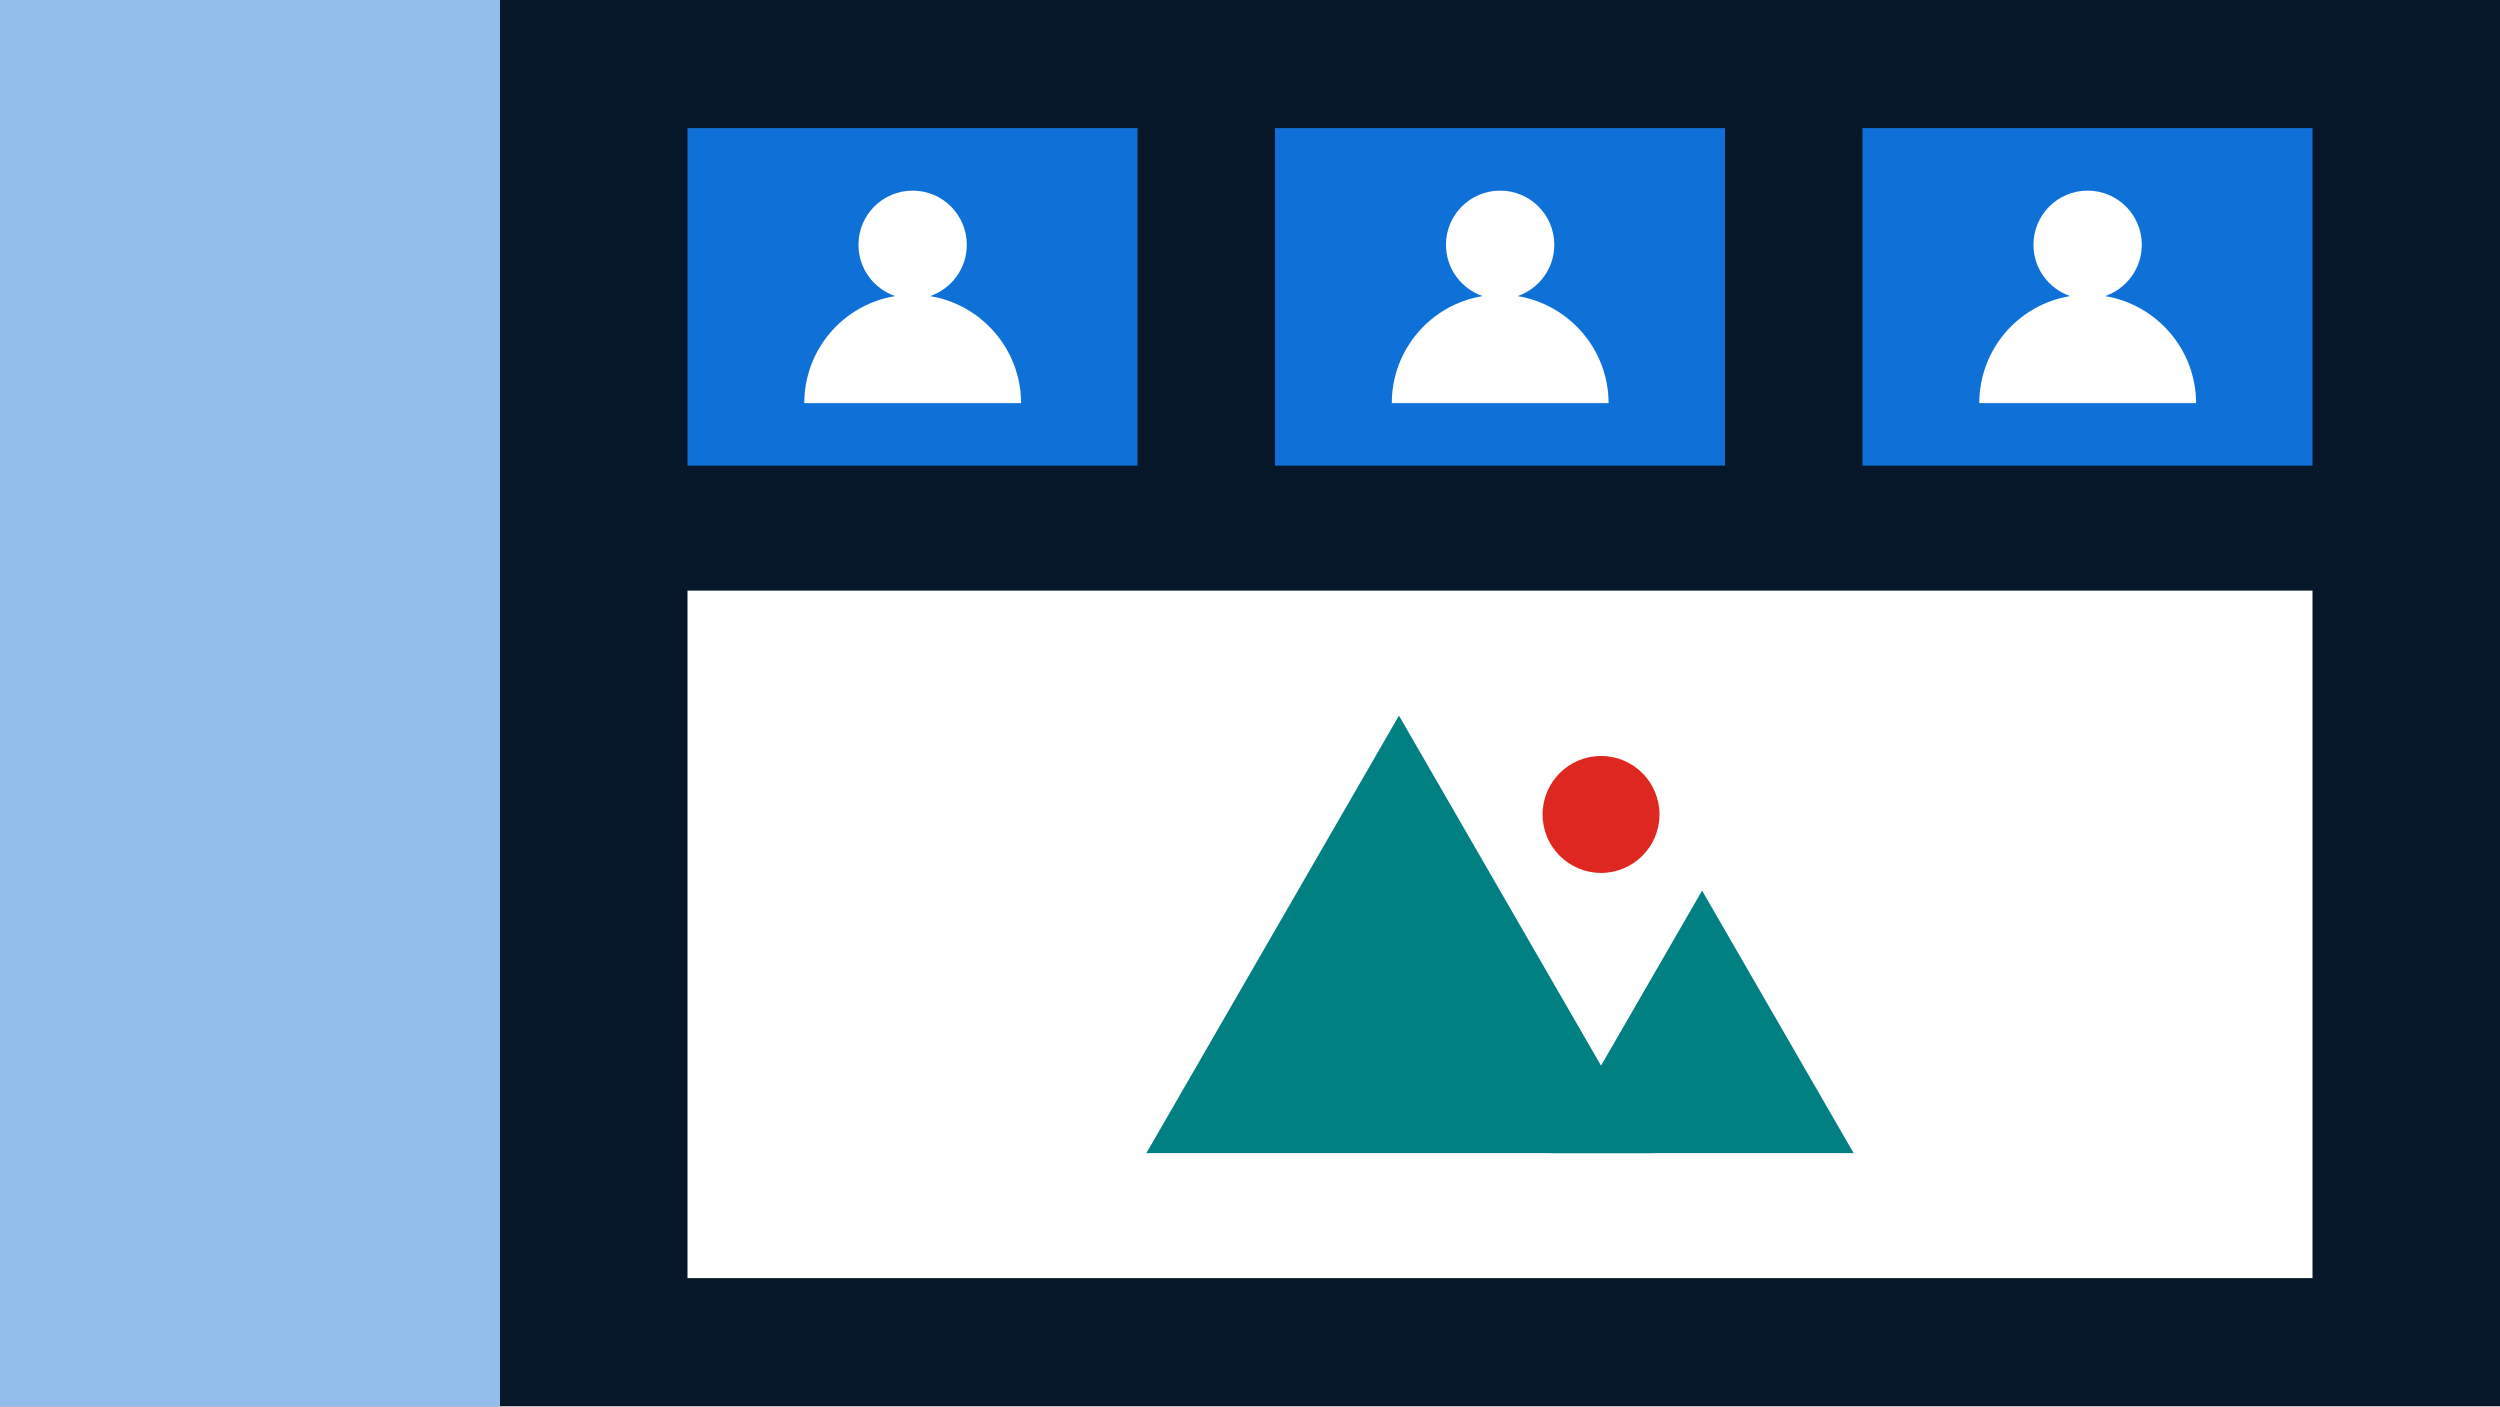
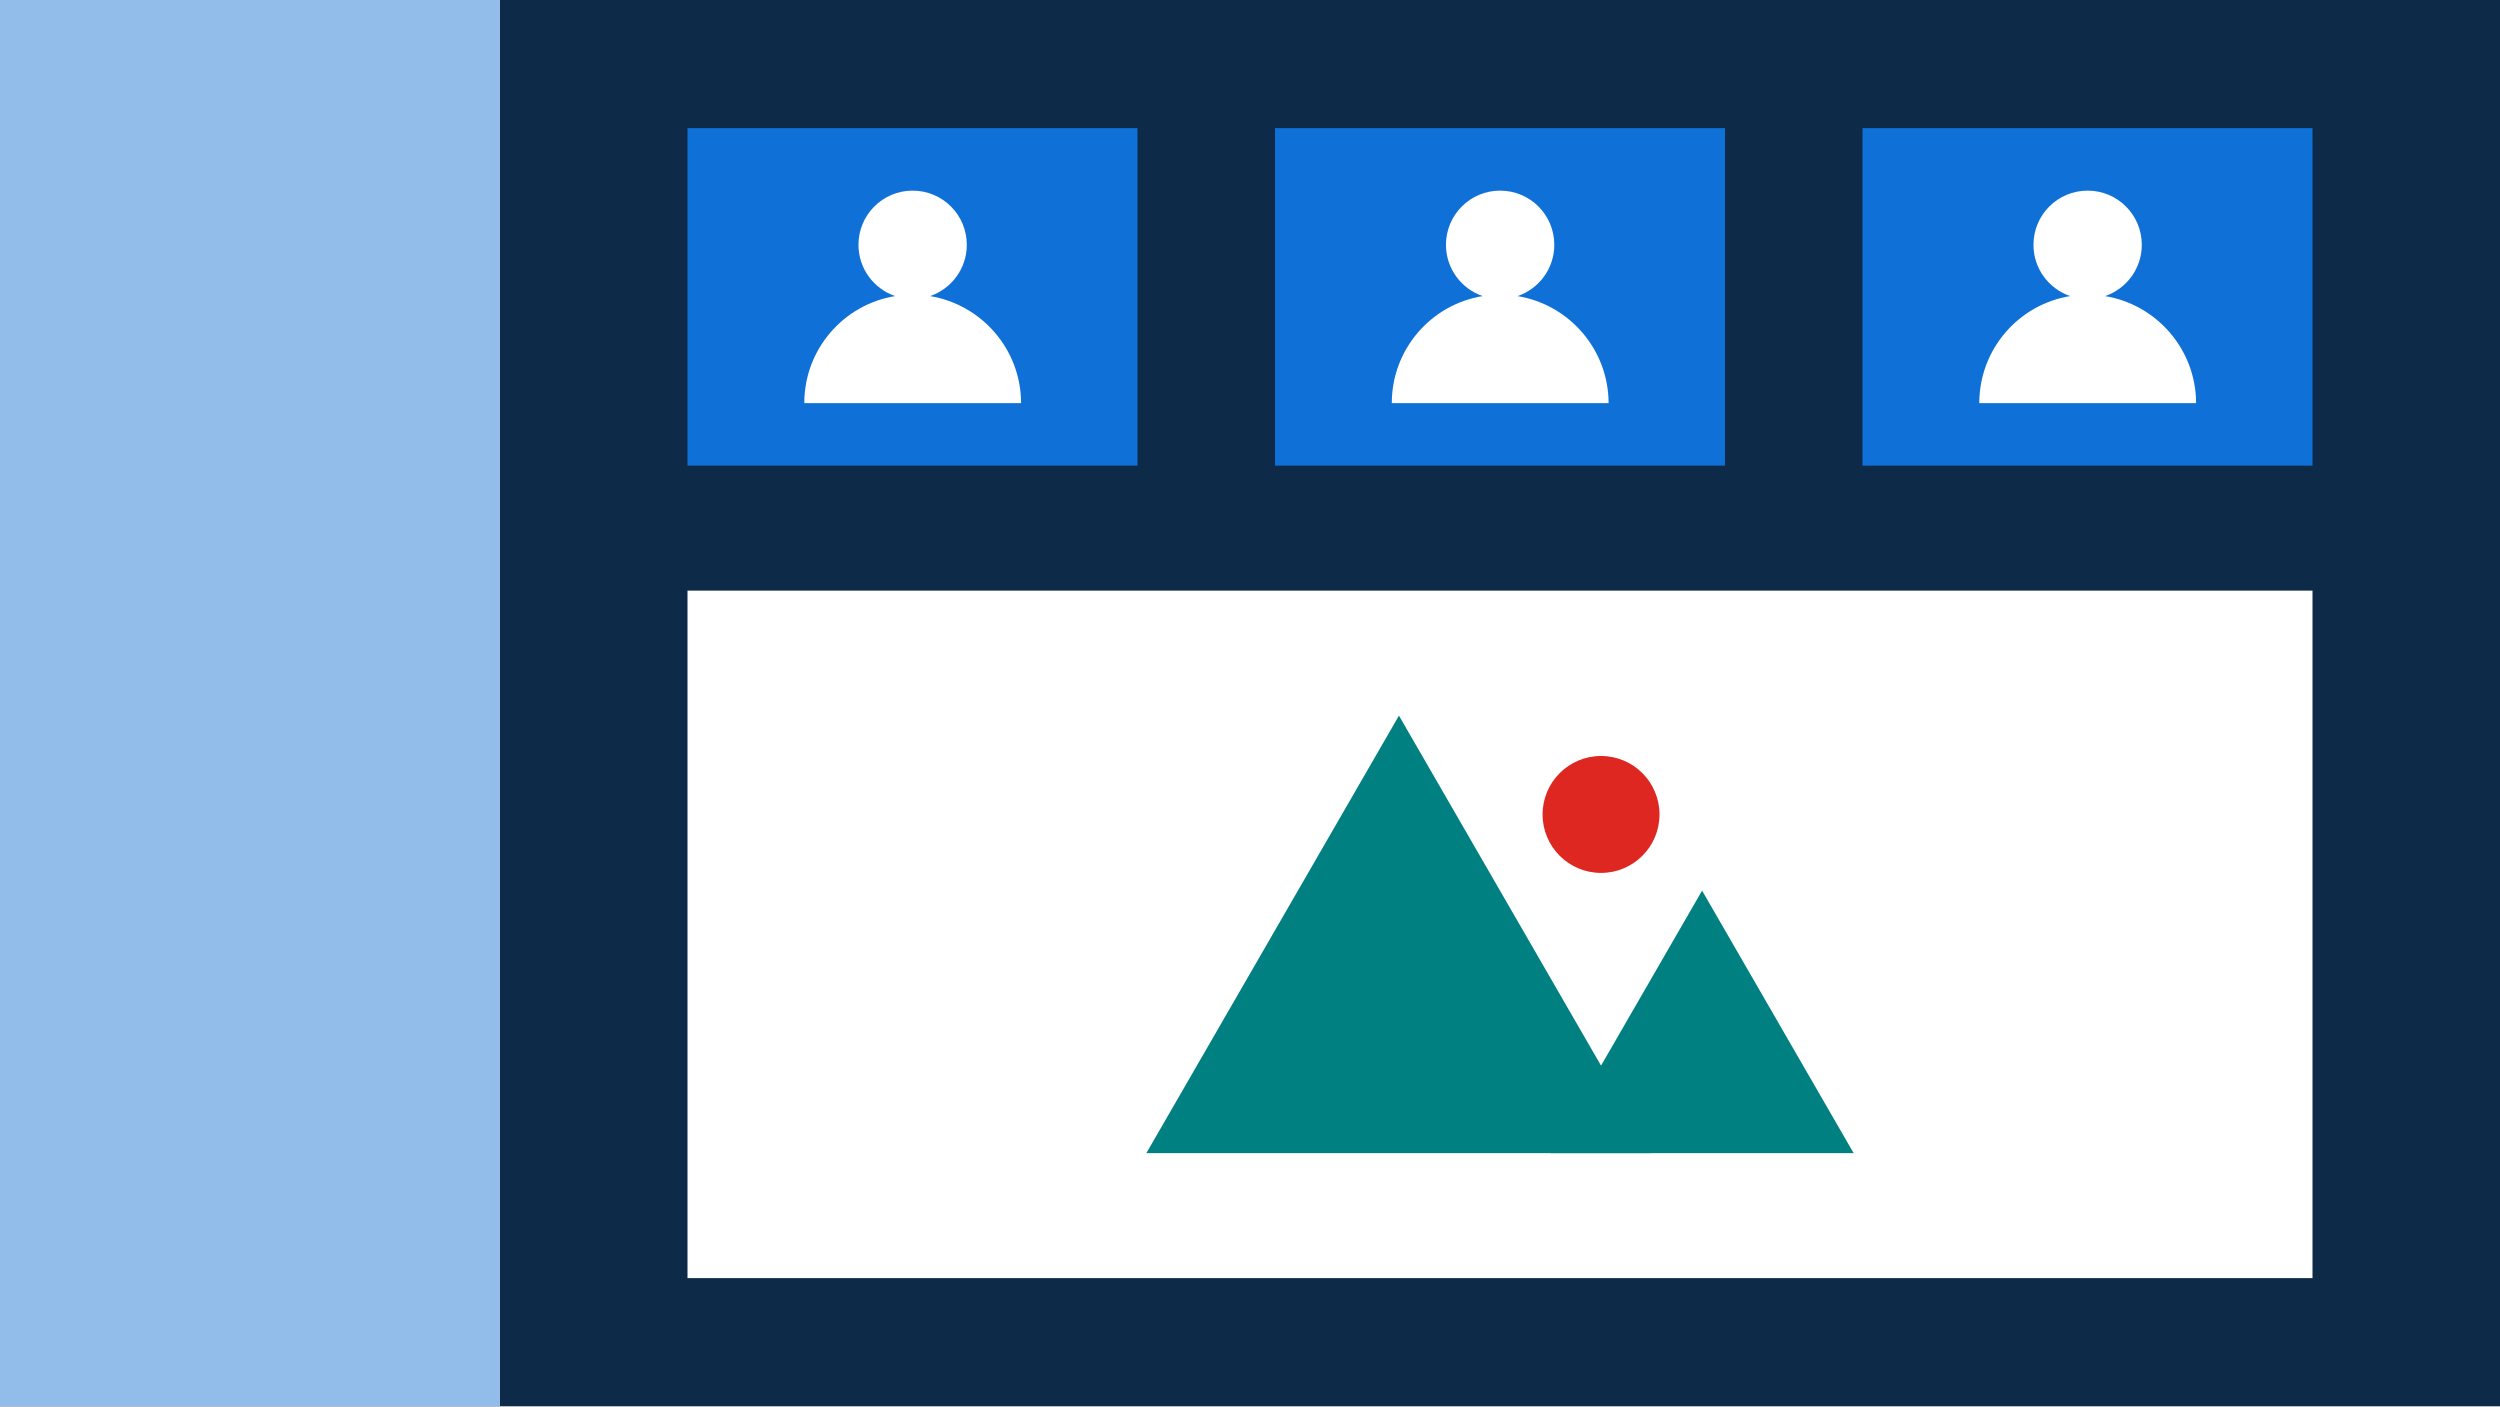
<svg xmlns="http://www.w3.org/2000/svg" version="1.1" id="Camada_1" x="0px" y="0px" viewBox="0 0 192 108" enable-background="new 0 0 192 108" xml:space="preserve">
  <g>
    <g>
-       <rect fill="#06172A" width="192" height="108" />
+       <rect fill="#0D2A48" width="192" height="108" />
    </g>
    <g>
      <rect fill="#92BCEA" width="38.4" height="108" />
    </g>
    <g>
      <g>
        <g>
          <rect x="52.8" y="9.84" fill="#0F70D7" width="34.56" height="25.92" />
        </g>
        <g>
          <rect x="143.04" y="9.84" fill="#0F70D7" width="34.56" height="25.92" />
        </g>
        <g>
          <rect x="97.92" y="9.84" fill="#0F70D7" width="34.56" height="25.92" />
        </g>
      </g>
      <g>
        <path fill="#FFFFFF" d="M71.43,22.74c1.64-0.56,2.82-2.11,2.82-3.94c0-2.3-1.86-4.16-4.16-4.16s-4.16,1.86-4.16,4.16     c0,1.83,1.18,3.38,2.82,3.94c-3.96,0.64-6.98,4.08-6.98,8.22h16.65C78.41,26.82,75.38,23.39,71.43,22.74z" />
        <path fill="#FFFFFF" d="M116.55,22.74c1.64-0.56,2.82-2.11,2.82-3.94c0-2.3-1.86-4.16-4.16-4.16c-2.3,0-4.16,1.86-4.16,4.16     c0,1.83,1.18,3.38,2.82,3.94c-3.96,0.64-6.98,4.08-6.98,8.22h16.65C123.53,26.82,120.5,23.39,116.55,22.74z" />
        <path fill="#FFFFFF" d="M161.67,22.74c1.64-0.56,2.82-2.11,2.82-3.94c0-2.3-1.86-4.16-4.16-4.16s-4.16,1.86-4.16,4.16     c0,1.83,1.18,3.38,2.82,3.94c-3.96,0.64-6.98,4.08-6.98,8.22h16.65C168.65,26.82,165.62,23.39,161.67,22.74z" />
      </g>
    </g>
    <g>
      <rect x="52.8" y="45.36" fill="#FFFFFF" width="124.8" height="52.8" />
      <g>
        <polygon fill="#008081" points="107.44,54.96 126.84,88.56 88.04,88.56    " />
        <polygon fill="#008081" points="130.72,68.4 142.36,88.56 119.08,88.56    " />
        <circle fill="#DF2721" cx="122.96" cy="62.55" r="4.49" />
      </g>
    </g>
  </g>
</svg>
